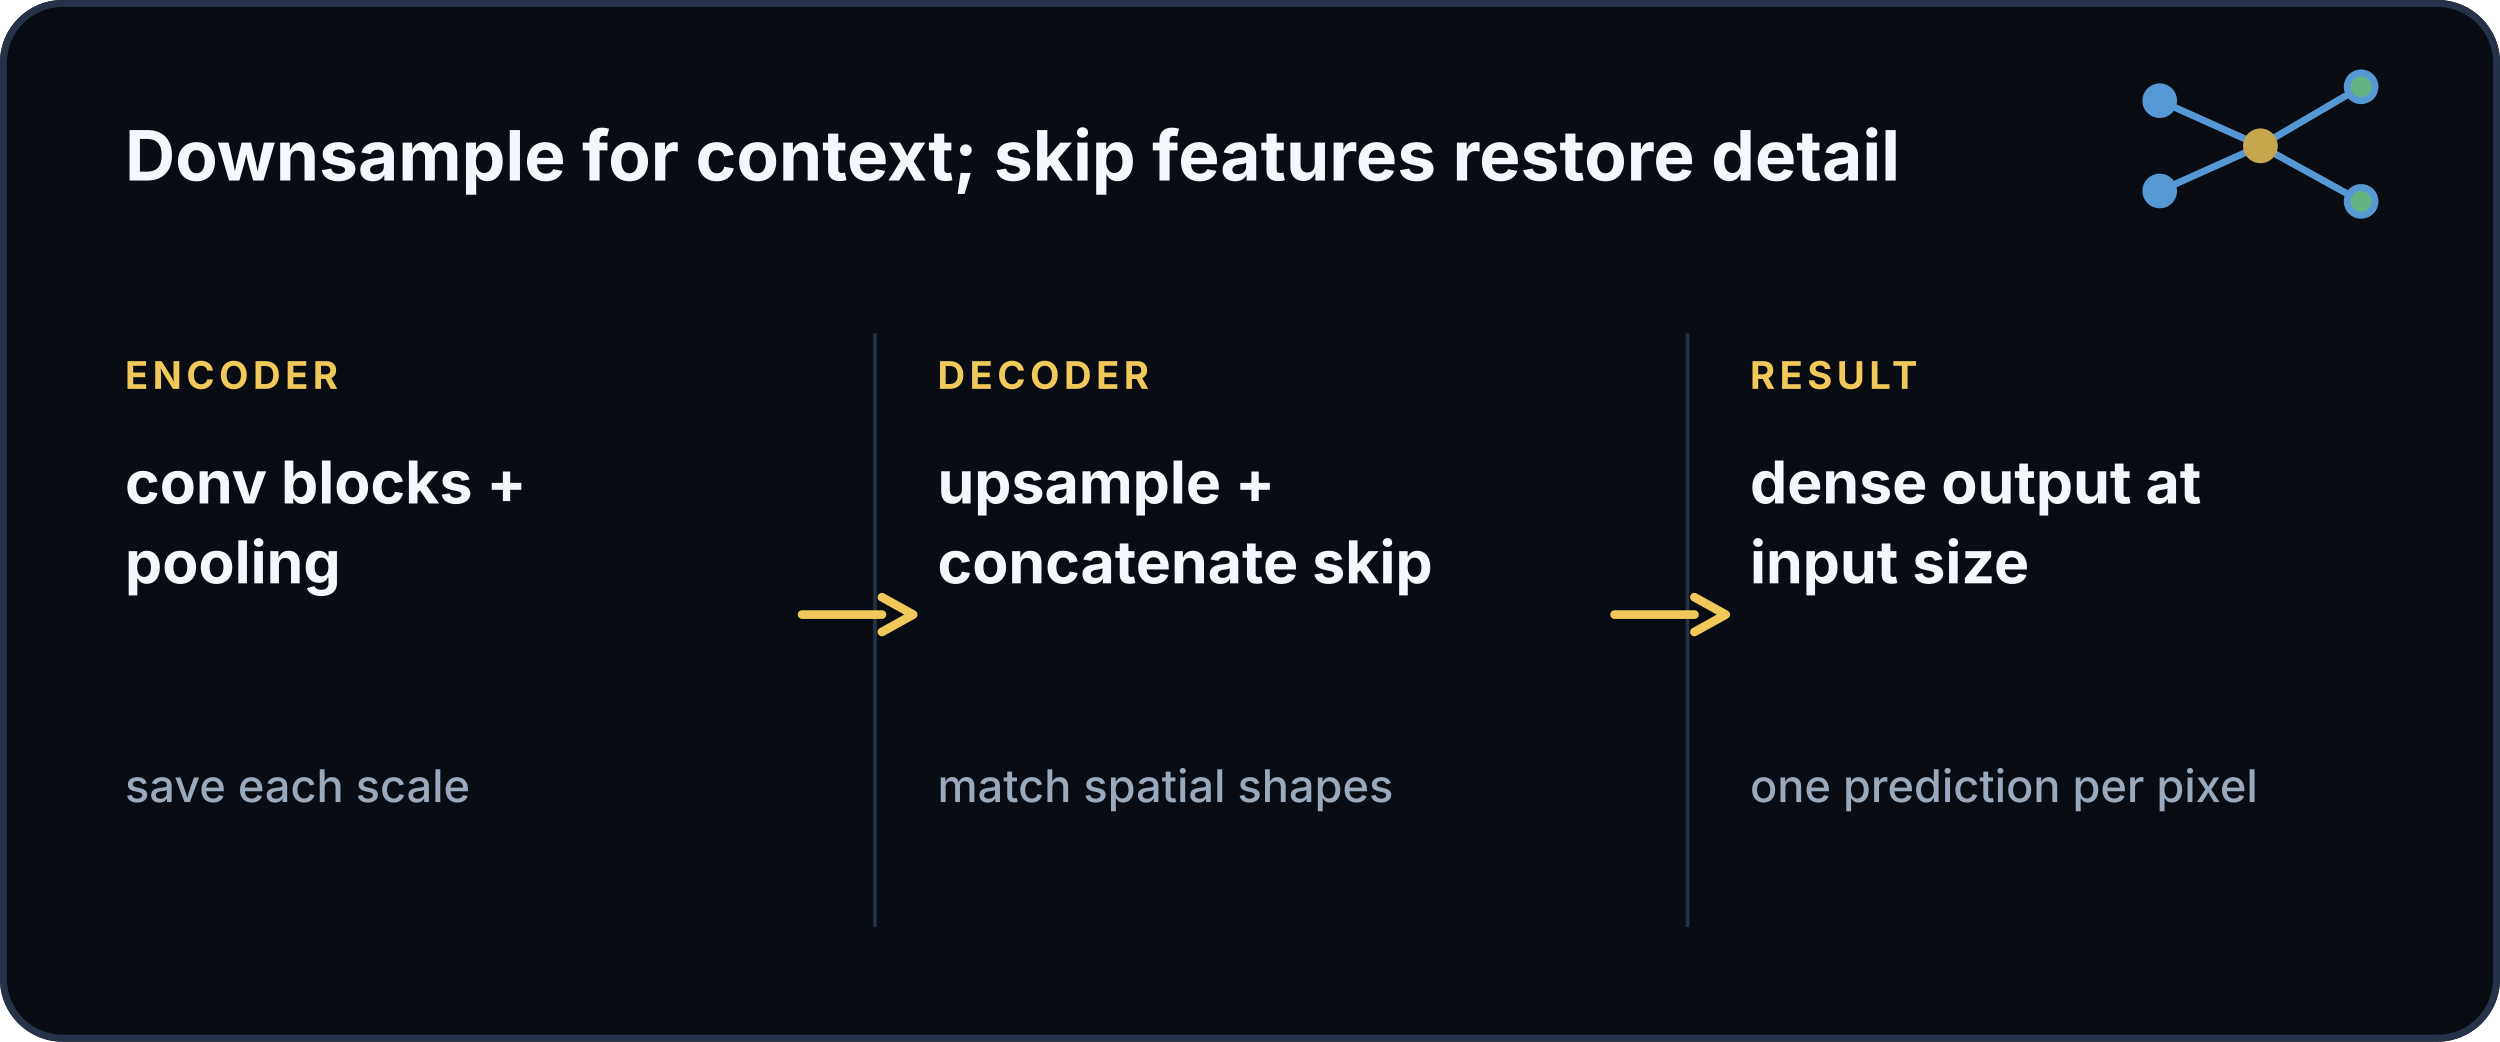
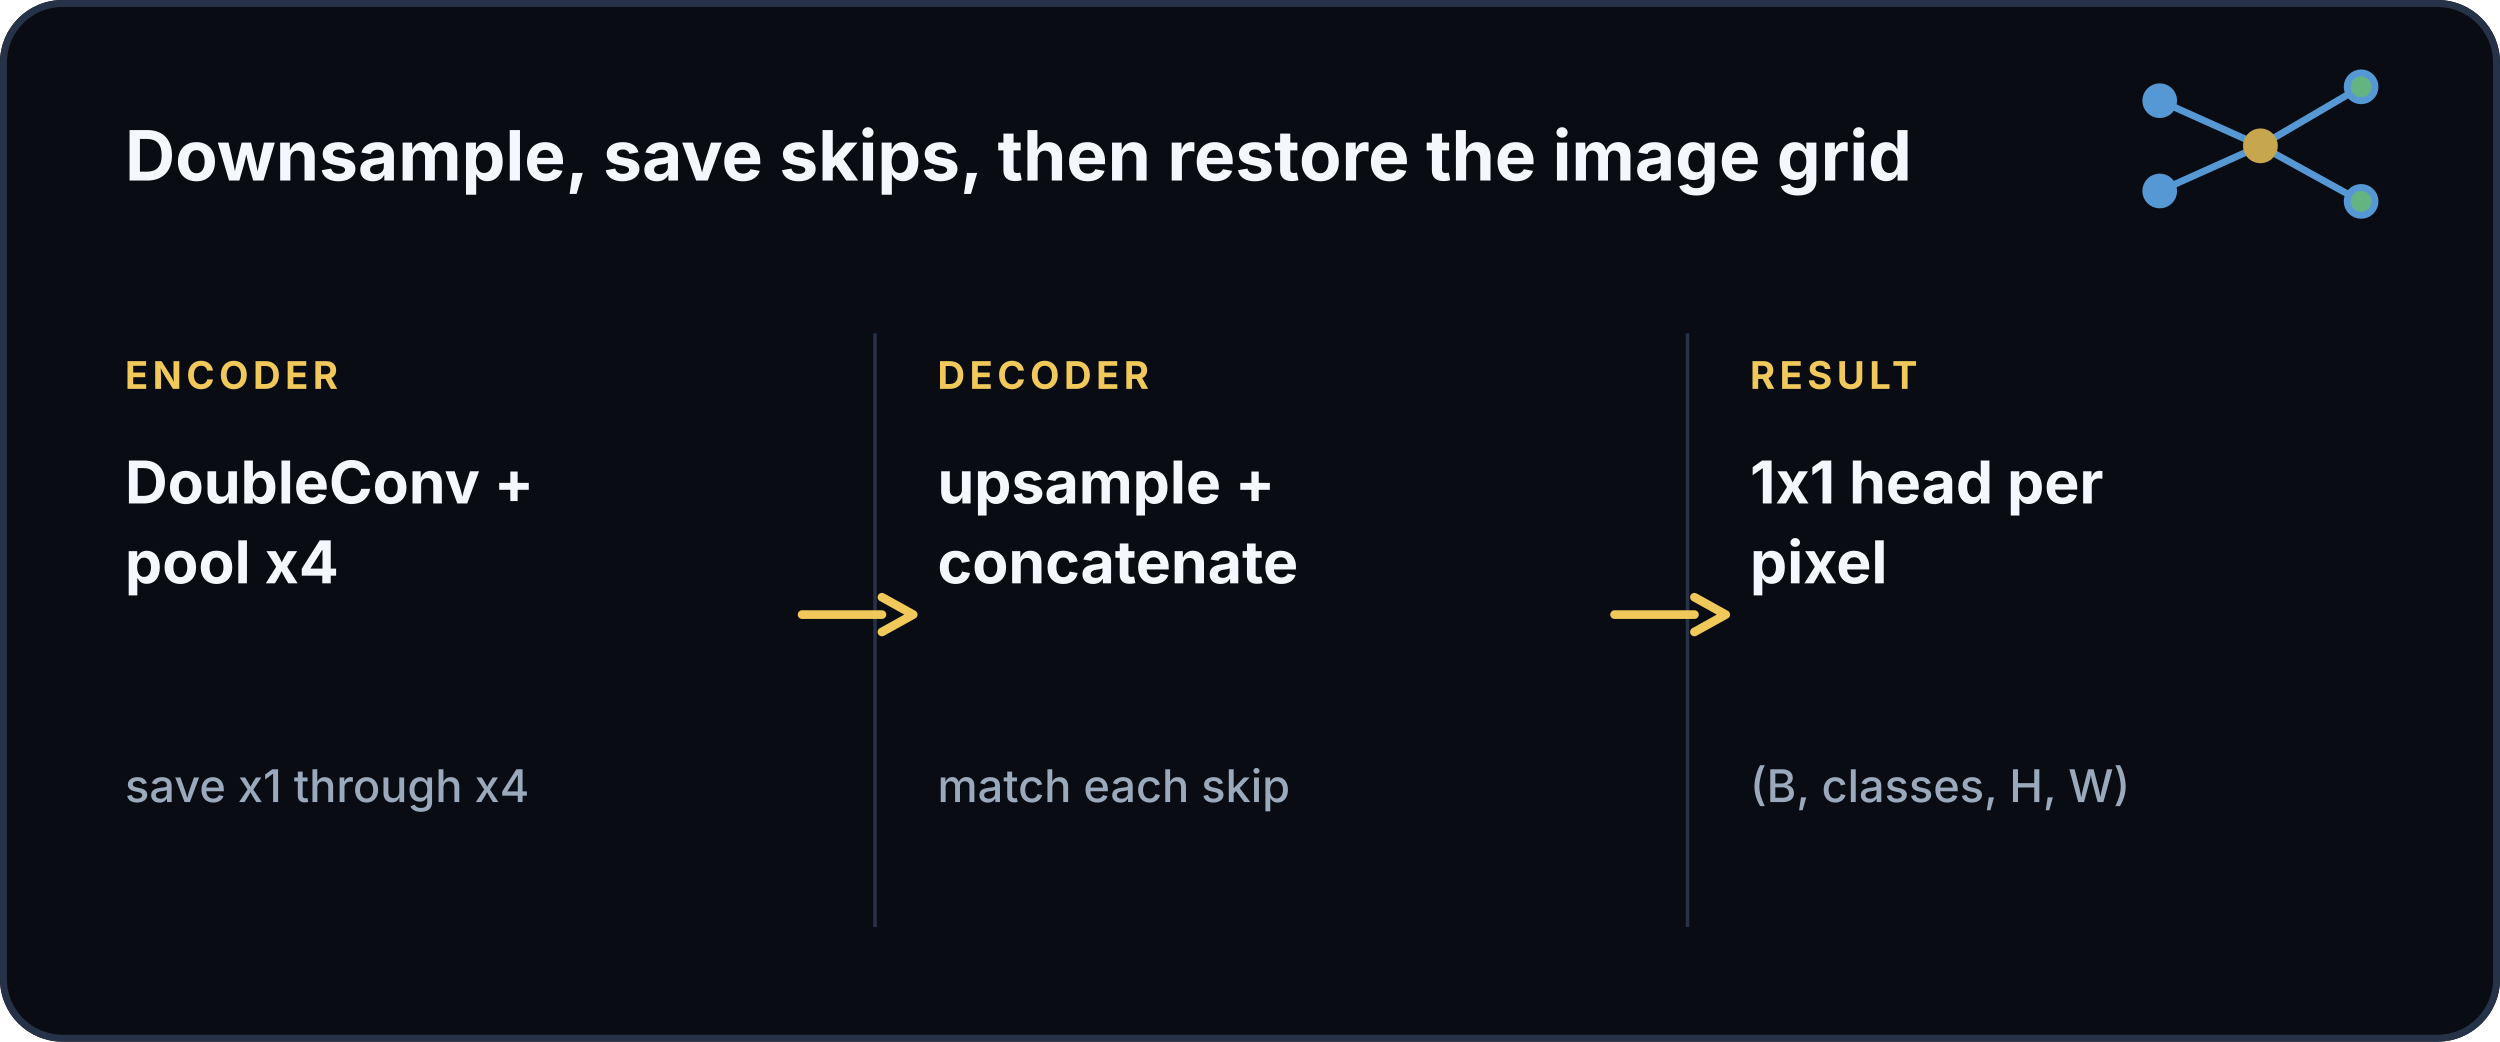
<svg xmlns="http://www.w3.org/2000/svg" width="720" height="300" viewBox="0 0 720 300" role="img" aria-labelledby="title desc">
  <rect width="720" height="300" rx="18" fill="#090d13" />
  <rect x="1" y="1" width="718" height="298" rx="17" fill="none" stroke="#253247" stroke-width="2" />
-   <text x="36" y="52" fill="#f4f7fb" font-family="Inter, ui-sans-serif, system-ui, sans-serif" font-size="20" font-weight="720">Downsample for context; skip features restore detail</text>
-   <g fill="none" stroke-width="2" opacity="0.82" stroke="#67b7ff">
+   <text x="36" y="52" fill="#f4f7fb" font-family="Inter, ui-sans-serif, system-ui, sans-serif" font-size="20" font-weight="720">Downsample, save skips, then restore the image grid</text>
+   <g fill="none" stroke="#67b7ff" stroke-width="2" opacity="0.82">
    <path d="M622 29 L651 42 L680 25 M622 55 L651 42 L680 58" />
    <circle cx="622" cy="29" r="4" fill="#67b7ff" />
    <circle cx="622" cy="55" r="4" fill="#67b7ff" />
    <circle cx="651" cy="42" r="5" fill="#f0c95a" stroke="none" />
    <circle cx="680" cy="25" r="4" fill="#77d99a" />
    <circle cx="680" cy="58" r="4" fill="#77d99a" />
  </g>
  <path d="M252 96 V267 M486 96 V267" stroke="#253247" stroke-width="1" />
  <g>
    <text x="36" y="112" fill="#f0c95a" font-family="Inter, ui-sans-serif, system-ui, sans-serif" font-size="11" font-weight="750" letter-spacing="1.3">ENCODER</text>
-     <text x="36" y="145" fill="#f4f7fb" font-family="Inter, ui-sans-serif, system-ui, sans-serif" font-size="17" font-weight="680">conv blocks +</text>
-     <text x="36" y="168" fill="#f4f7fb" font-family="Inter, ui-sans-serif, system-ui, sans-serif" font-size="17" font-weight="680">pooling</text>
-     <text x="36" y="231" fill="#9aa9bc" font-family="Inter, ui-sans-serif, system-ui, sans-serif" font-size="13" font-weight="450">save each scale</text>
+     <text x="36" y="145" fill="#f4f7fb" font-family="Inter, ui-sans-serif, system-ui, sans-serif" font-size="17" font-weight="680">DoubleConv +</text>
+     <text x="36" y="168" fill="#f4f7fb" font-family="Inter, ui-sans-serif, system-ui, sans-serif" font-size="17" font-weight="680">pool x4</text>
+     <text x="36" y="231" fill="#9aa9bc" font-family="Inter, ui-sans-serif, system-ui, sans-serif" font-size="13" font-weight="450">save x1 through x4</text>
  </g>
  <g>
    <text x="270" y="112" fill="#f0c95a" font-family="Inter, ui-sans-serif, system-ui, sans-serif" font-size="11" font-weight="750" letter-spacing="1.3">DECODER</text>
    <text x="270" y="145" fill="#f4f7fb" font-family="Inter, ui-sans-serif, system-ui, sans-serif" font-size="17" font-weight="680">upsample +</text>
-     <text x="270" y="168" fill="#f4f7fb" font-family="Inter, ui-sans-serif, system-ui, sans-serif" font-size="17" font-weight="680">concatenate skip</text>
-     <text x="270" y="231" fill="#9aa9bc" font-family="Inter, ui-sans-serif, system-ui, sans-serif" font-size="13" font-weight="450">match spatial shapes</text>
+     <text x="270" y="168" fill="#f4f7fb" font-family="Inter, ui-sans-serif, system-ui, sans-serif" font-size="17" font-weight="680">concatenate</text>
+     <text x="270" y="231" fill="#9aa9bc" font-family="Inter, ui-sans-serif, system-ui, sans-serif" font-size="13" font-weight="450">match each skip</text>
  </g>
  <g>
    <text x="504" y="112" fill="#f0c95a" font-family="Inter, ui-sans-serif, system-ui, sans-serif" font-size="11" font-weight="750" letter-spacing="1.3">RESULT</text>
-     <text x="504" y="145" fill="#f4f7fb" font-family="Inter, ui-sans-serif, system-ui, sans-serif" font-size="17" font-weight="680">dense output at</text>
-     <text x="504" y="168" fill="#f4f7fb" font-family="Inter, ui-sans-serif, system-ui, sans-serif" font-size="17" font-weight="680">input size</text>
-     <text x="504" y="231" fill="#9aa9bc" font-family="Inter, ui-sans-serif, system-ui, sans-serif" font-size="13" font-weight="450">one prediction per pixel</text>
+     <text x="504" y="145" fill="#f4f7fb" font-family="Inter, ui-sans-serif, system-ui, sans-serif" font-size="17" font-weight="680">1x1 head per</text>
+     <text x="504" y="168" fill="#f4f7fb" font-family="Inter, ui-sans-serif, system-ui, sans-serif" font-size="17" font-weight="680">pixel</text>
+     <text x="504" y="231" fill="#9aa9bc" font-family="Inter, ui-sans-serif, system-ui, sans-serif" font-size="13" font-weight="450">(B, classes, H, W)</text>
  </g>
-   <path d="M231 177 H254" stroke="#f0c95a" stroke-width="2.5" stroke-linecap="round" />
-   <path d="M254 172 L263 177 L254 182" fill="none" stroke="#f0c95a" stroke-width="2.5" stroke-linecap="round" stroke-linejoin="round" />
-   <path d="M465 177 H488" stroke="#f0c95a" stroke-width="2.5" stroke-linecap="round" />
-   <path d="M488 172 L497 177 L488 182" fill="none" stroke="#f0c95a" stroke-width="2.5" stroke-linecap="round" stroke-linejoin="round" />
+   <path d="M231 177 H254 M465 177 H488" stroke="#f0c95a" stroke-width="2.5" stroke-linecap="round" />
+   <path d="M254 172 L263 177 L254 182 M488 172 L497 177 L488 182" fill="none" stroke="#f0c95a" stroke-width="2.5" stroke-linecap="round" stroke-linejoin="round" />
</svg>
